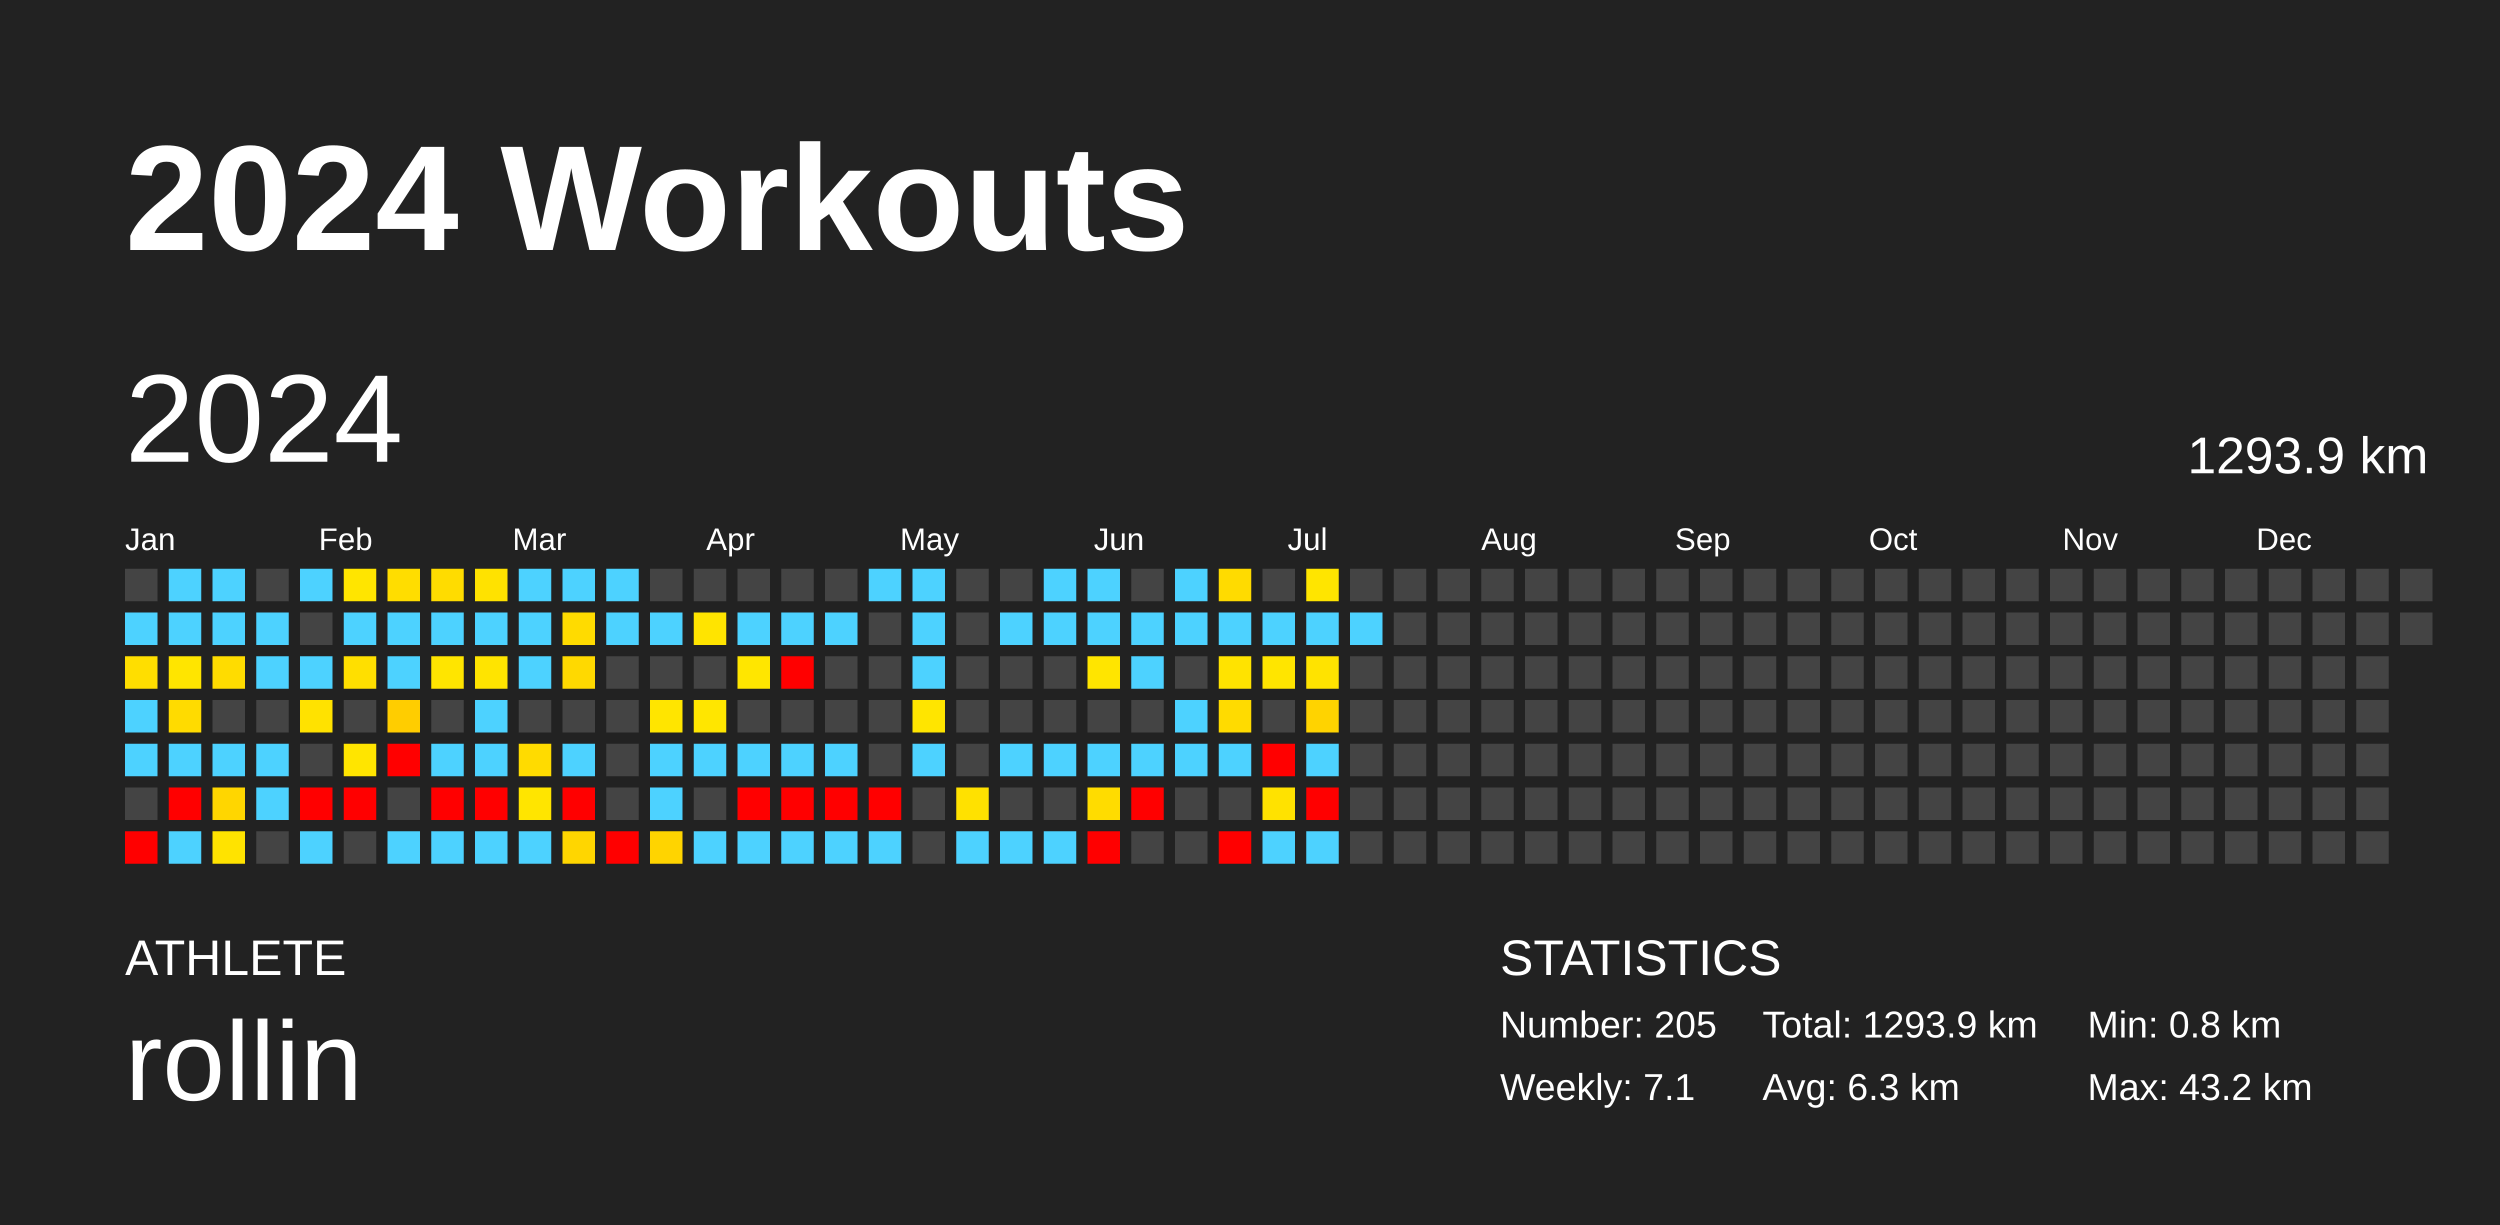
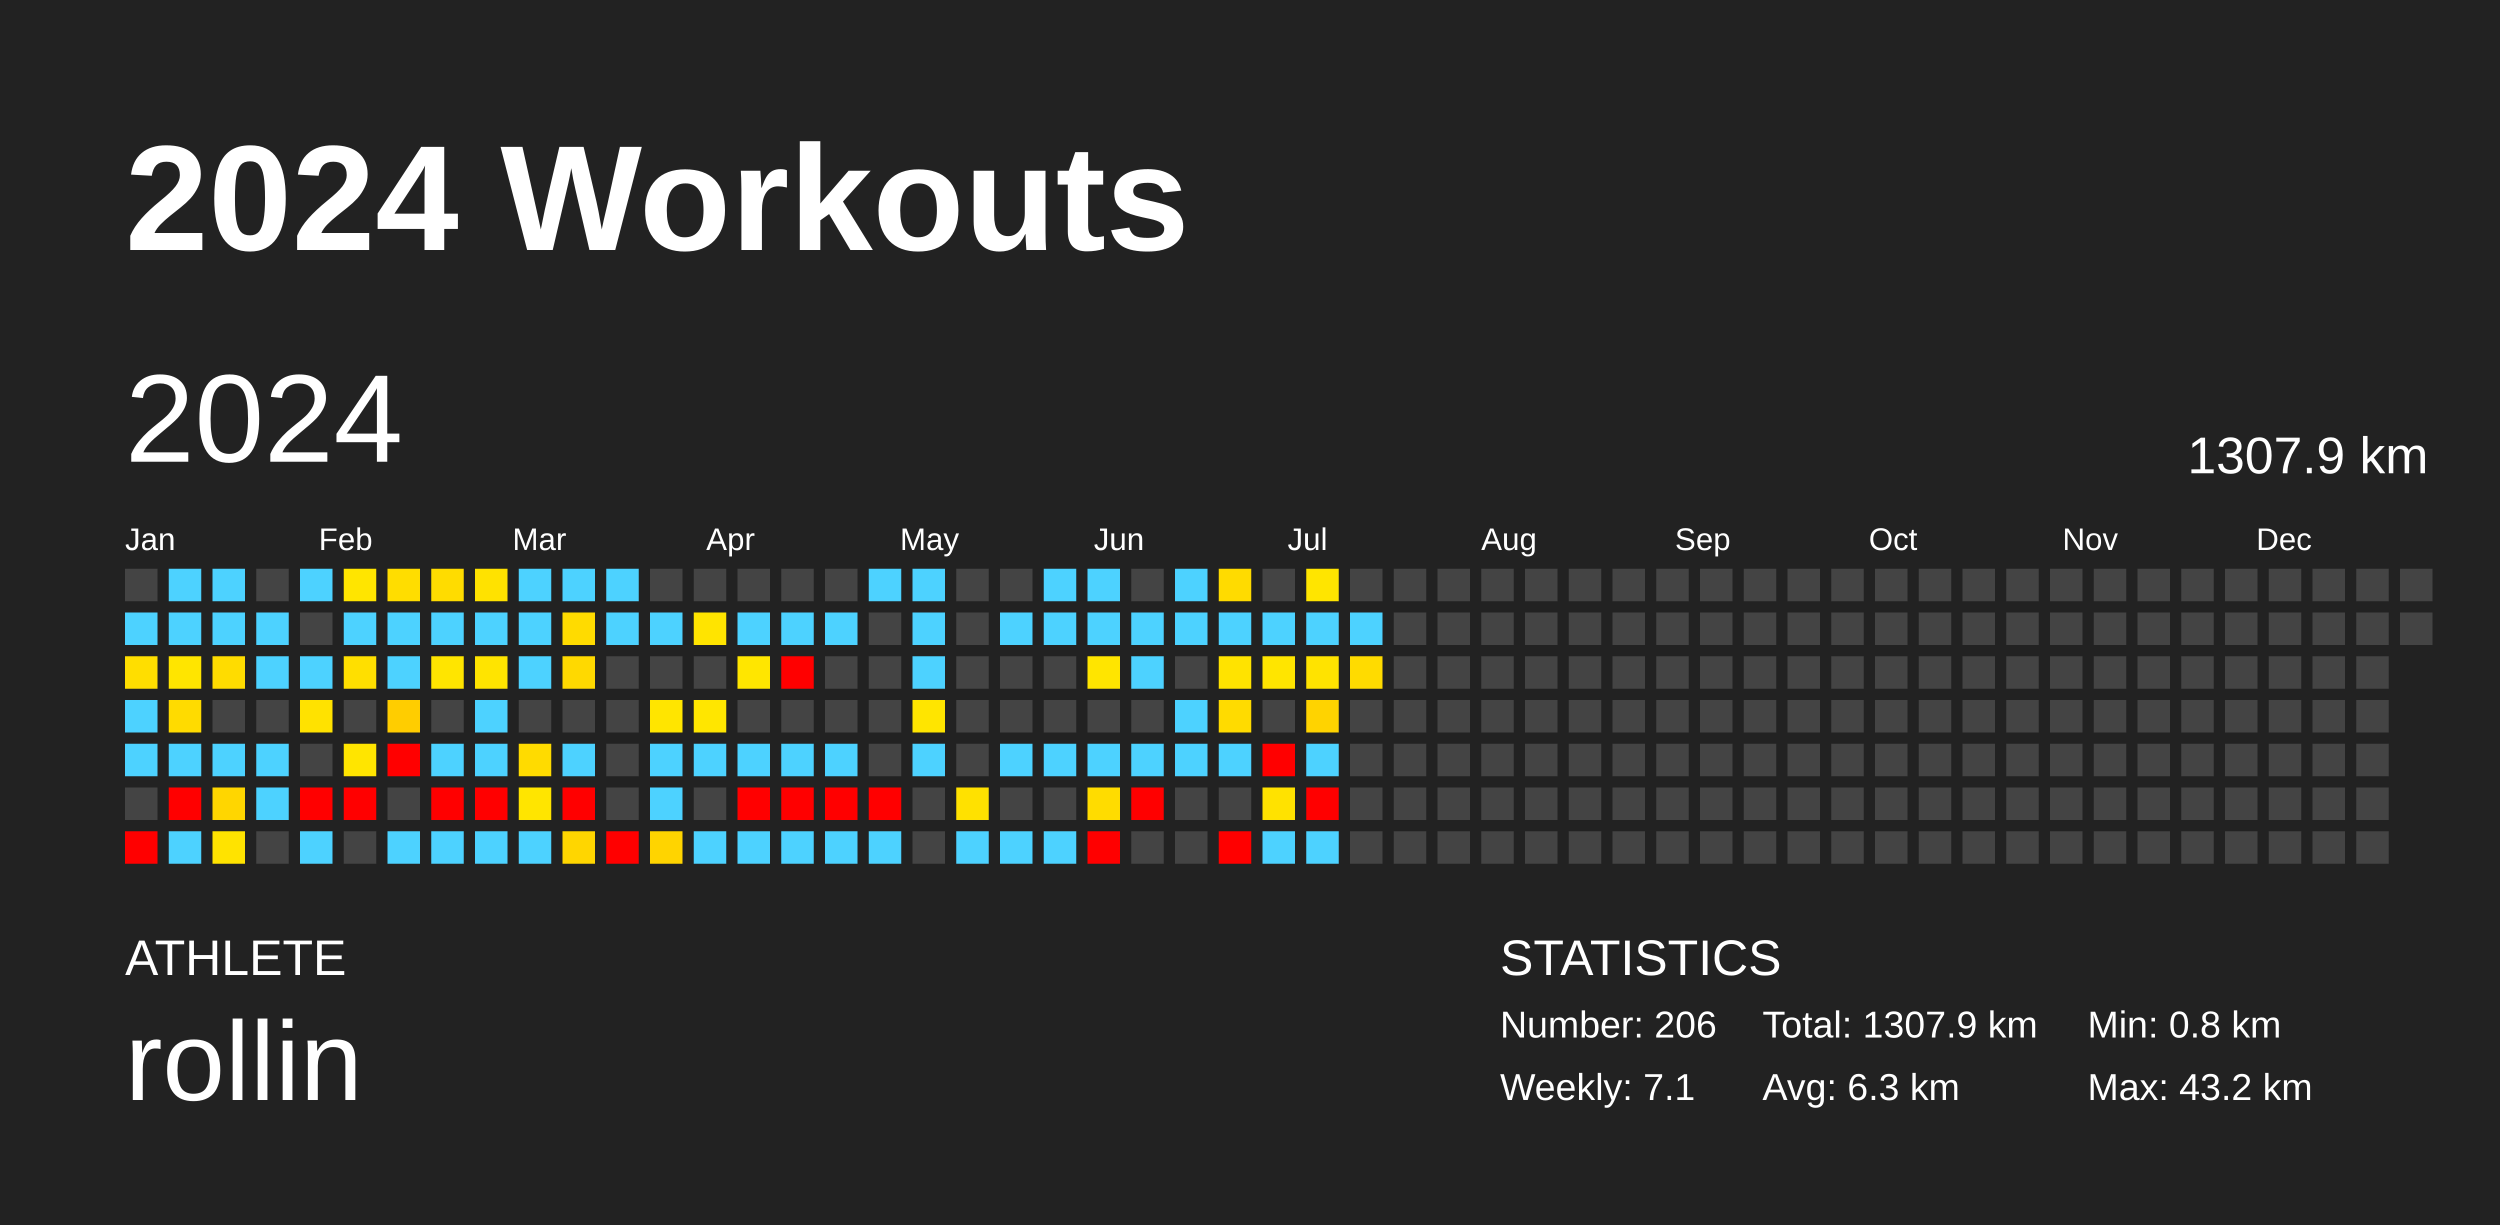
<svg xmlns="http://www.w3.org/2000/svg" baseProfile="full" height="98mm" version="1.1" viewBox="0,0,200,98" width="200mm">
  <defs />
  <rect fill="#222222" height="98" width="200" x="0" y="0" />
  <text fill="#FFFFFF" style="font-size:12px; font-family:Arial; font-weight:bold;" x="10" y="20">2024 Workouts</text>
  <text fill="#FFFFFF" style="font-size:4px; font-family:Arial" x="10" y="78">ATHLETE</text>
  <text fill="#FFFFFF" style="font-size:9px; font-family:Arial" x="10" y="88">rollin</text>
  <text fill="#FFFFFF" style="font-size:4px; font-family:Arial" x="120" y="78">STATISTICS</text>
-   <text fill="#FFFFFF" style="font-size:3px; font-family:Arial" x="120" y="83">Number: 205</text>
+   <text fill="#FFFFFF" style="font-size:3px; font-family:Arial" x="120" y="83">Number: 206</text>
  <text fill="#FFFFFF" style="font-size:3px; font-family:Arial" x="120" y="88">Weekly: 7.1</text>
-   <text fill="#FFFFFF" style="font-size:3px; font-family:Arial" x="141" y="83">Total: 1293.9 km</text>
+   <text fill="#FFFFFF" style="font-size:3px; font-family:Arial" x="141" y="83">Total: 1307.9 km</text>
  <text fill="#FFFFFF" style="font-size:3px; font-family:Arial" x="141" y="88">Avg: 6.3 km</text>
  <text fill="#FFFFFF" style="font-size:3px; font-family:Arial" x="167" y="83">Min: 0.8 km</text>
  <text fill="#FFFFFF" style="font-size:3px; font-family:Arial" x="167" y="88">Max: 43.2 km</text>
  <text dominant-baseline="hanging" fill="#FFFFFF" style="font-size:10.0px; font-family:Arial;" x="10" y="30">2024</text>
-   <text dominant-baseline="hanging" fill="#FFFFFF" style="font-size:4.125px; font-family:Arial;" x="175" y="35">1293.9 km</text>
+   <text dominant-baseline="hanging" fill="#FFFFFF" style="font-size:4.125px; font-family:Arial;" x="175" y="35">1307.9 km</text>
  <text fill="#FFFFFF" style="font-size:2.5px; font-family:Arial" x="10.0" y="44">Jan</text>
  <text fill="#FFFFFF" style="font-size:2.5px; font-family:Arial" x="25.5" y="44">Feb</text>
  <text fill="#FFFFFF" style="font-size:2.5px; font-family:Arial" x="41.0" y="44">Mar</text>
  <text fill="#FFFFFF" style="font-size:2.5px; font-family:Arial" x="56.5" y="44">Apr</text>
  <text fill="#FFFFFF" style="font-size:2.5px; font-family:Arial" x="72.0" y="44">May</text>
  <text fill="#FFFFFF" style="font-size:2.5px; font-family:Arial" x="87.5" y="44">Jun</text>
  <text fill="#FFFFFF" style="font-size:2.5px; font-family:Arial" x="103.0" y="44">Jul</text>
  <text fill="#FFFFFF" style="font-size:2.5px; font-family:Arial" x="118.5" y="44">Aug</text>
  <text fill="#FFFFFF" style="font-size:2.5px; font-family:Arial" x="134.0" y="44">Sep</text>
  <text fill="#FFFFFF" style="font-size:2.5px; font-family:Arial" x="149.5" y="44">Oct</text>
  <text fill="#FFFFFF" style="font-size:2.5px; font-family:Arial" x="165.0" y="44">Nov</text>
  <text fill="#FFFFFF" style="font-size:2.5px; font-family:Arial" x="180.5" y="44">Dec</text>
  <rect fill="#444444" height="2.6" width="2.6" x="10.0" y="45.5" />
  <rect fill="#4dd2ff" height="2.6" width="2.6" x="10.0" y="49.0" />
  <rect fill="#ffde00" height="2.6" width="2.6" x="10.0" y="52.5" />
  <rect fill="#4dd2ff" height="2.6" width="2.6" x="10.0" y="56.0" />
  <rect fill="#4dd2ff" height="2.6" width="2.6" x="10.0" y="59.5" />
  <rect fill="#444444" height="2.6" width="2.6" x="10.0" y="63.0" />
  <rect fill="red" height="2.6" width="2.6" x="10.0" y="66.5" />
  <rect fill="#4dd2ff" height="2.6" width="2.6" x="13.5" y="45.5" />
  <rect fill="#4dd2ff" height="2.6" width="2.6" x="13.5" y="49.0" />
  <rect fill="#ffe500" height="2.6" width="2.6" x="13.5" y="52.5" />
  <rect fill="#ffdb00" height="2.6" width="2.6" x="13.5" y="56.0" />
  <rect fill="#4dd2ff" height="2.6" width="2.6" x="13.5" y="59.5" />
  <rect fill="red" height="2.6" width="2.6" x="13.5" y="63.0" />
  <rect fill="#4dd2ff" height="2.6" width="2.6" x="13.5" y="66.5" />
  <rect fill="#4dd2ff" height="2.6" width="2.6" x="17.0" y="45.5" />
  <rect fill="#4dd2ff" height="2.6" width="2.6" x="17.0" y="49.0" />
  <rect fill="#ffdc00" height="2.6" width="2.6" x="17.0" y="52.5" />
  <rect fill="#444444" height="2.6" width="2.6" x="17.0" y="56.0" />
  <rect fill="#4dd2ff" height="2.6" width="2.6" x="17.0" y="59.5" />
  <rect fill="#ffd600" height="2.6" width="2.6" x="17.0" y="63.0" />
  <rect fill="#ffe300" height="2.6" width="2.6" x="17.0" y="66.5" />
  <rect fill="#444444" height="2.6" width="2.6" x="20.5" y="45.5" />
  <rect fill="#4dd2ff" height="2.6" width="2.6" x="20.5" y="49.0" />
  <rect fill="#4dd2ff" height="2.6" width="2.6" x="20.5" y="52.5" />
  <rect fill="#444444" height="2.6" width="2.6" x="20.5" y="56.0" />
  <rect fill="#4dd2ff" height="2.6" width="2.6" x="20.5" y="59.5" />
  <rect fill="#4dd2ff" height="2.6" width="2.6" x="20.5" y="63.0" />
  <rect fill="#444444" height="2.6" width="2.6" x="20.5" y="66.5" />
  <rect fill="#4dd2ff" height="2.6" width="2.6" x="24.0" y="45.5" />
  <rect fill="#444444" height="2.6" width="2.6" x="24.0" y="49.0" />
  <rect fill="#4dd2ff" height="2.6" width="2.6" x="24.0" y="52.5" />
  <rect fill="#ffe200" height="2.6" width="2.6" x="24.0" y="56.0" />
  <rect fill="#444444" height="2.6" width="2.6" x="24.0" y="59.5" />
  <rect fill="red" height="2.6" width="2.6" x="24.0" y="63.0" />
  <rect fill="#4dd2ff" height="2.6" width="2.6" x="24.0" y="66.5" />
  <rect fill="#ffe500" height="2.6" width="2.6" x="27.5" y="45.5" />
  <rect fill="#4dd2ff" height="2.6" width="2.6" x="27.5" y="49.0" />
  <rect fill="#ffdf00" height="2.6" width="2.6" x="27.5" y="52.5" />
  <rect fill="#444444" height="2.6" width="2.6" x="27.5" y="56.0" />
  <rect fill="#ffe500" height="2.6" width="2.6" x="27.5" y="59.5" />
  <rect fill="red" height="2.6" width="2.6" x="27.5" y="63.0" />
  <rect fill="#444444" height="2.6" width="2.6" x="27.5" y="66.5" />
  <rect fill="#ffdd00" height="2.6" width="2.6" x="31.0" y="45.5" />
  <rect fill="#4dd2ff" height="2.6" width="2.6" x="31.0" y="49.0" />
  <rect fill="#4dd2ff" height="2.6" width="2.6" x="31.0" y="52.5" />
  <rect fill="#ffcd00" height="2.6" width="2.6" x="31.0" y="56.0" />
  <rect fill="red" height="2.6" width="2.6" x="31.0" y="59.5" />
  <rect fill="#444444" height="2.6" width="2.6" x="31.0" y="63.0" />
  <rect fill="#4dd2ff" height="2.6" width="2.6" x="31.0" y="66.5" />
  <rect fill="#ffdc00" height="2.6" width="2.6" x="34.5" y="45.5" />
  <rect fill="#4dd2ff" height="2.6" width="2.6" x="34.5" y="49.0" />
  <rect fill="#ffe500" height="2.6" width="2.6" x="34.5" y="52.5" />
  <rect fill="#444444" height="2.6" width="2.6" x="34.5" y="56.0" />
  <rect fill="#4dd2ff" height="2.6" width="2.6" x="34.5" y="59.5" />
  <rect fill="red" height="2.6" width="2.6" x="34.5" y="63.0" />
  <rect fill="#4dd2ff" height="2.6" width="2.6" x="34.5" y="66.5" />
  <rect fill="#ffe200" height="2.6" width="2.6" x="38.0" y="45.5" />
  <rect fill="#4dd2ff" height="2.6" width="2.6" x="38.0" y="49.0" />
  <rect fill="#ffe400" height="2.6" width="2.6" x="38.0" y="52.5" />
  <rect fill="#4dd2ff" height="2.6" width="2.6" x="38.0" y="56.0" />
  <rect fill="#4dd2ff" height="2.6" width="2.6" x="38.0" y="59.5" />
  <rect fill="red" height="2.6" width="2.6" x="38.0" y="63.0" />
  <rect fill="#4dd2ff" height="2.6" width="2.6" x="38.0" y="66.5" />
  <rect fill="#4dd2ff" height="2.6" width="2.6" x="41.5" y="45.5" />
  <rect fill="#4dd2ff" height="2.6" width="2.6" x="41.5" y="49.0" />
  <rect fill="#4dd2ff" height="2.6" width="2.6" x="41.5" y="52.5" />
  <rect fill="#444444" height="2.6" width="2.6" x="41.5" y="56.0" />
  <rect fill="#ffdb00" height="2.6" width="2.6" x="41.5" y="59.5" />
  <rect fill="#ffe500" height="2.6" width="2.6" x="41.5" y="63.0" />
  <rect fill="#4dd2ff" height="2.6" width="2.6" x="41.5" y="66.5" />
  <rect fill="#4dd2ff" height="2.6" width="2.6" x="45.0" y="45.5" />
  <rect fill="#ffdb00" height="2.6" width="2.6" x="45.0" y="49.0" />
  <rect fill="#ffd900" height="2.6" width="2.6" x="45.0" y="52.5" />
  <rect fill="#444444" height="2.6" width="2.6" x="45.0" y="56.0" />
  <rect fill="#4dd2ff" height="2.6" width="2.6" x="45.0" y="59.5" />
  <rect fill="red" height="2.6" width="2.6" x="45.0" y="63.0" />
  <rect fill="#ffd600" height="2.6" width="2.6" x="45.0" y="66.5" />
  <rect fill="#4dd2ff" height="2.6" width="2.6" x="48.5" y="45.5" />
  <rect fill="#4dd2ff" height="2.6" width="2.6" x="48.5" y="49.0" />
  <rect fill="#444444" height="2.6" width="2.6" x="48.5" y="52.5" />
  <rect fill="#444444" height="2.6" width="2.6" x="48.5" y="56.0" />
  <rect fill="#444444" height="2.6" width="2.6" x="48.5" y="59.5" />
  <rect fill="#444444" height="2.6" width="2.6" x="48.5" y="63.0" />
  <rect fill="red" height="2.6" width="2.6" x="48.5" y="66.5" />
  <rect fill="#444444" height="2.6" width="2.6" x="52.0" y="45.5" />
  <rect fill="#4dd2ff" height="2.6" width="2.6" x="52.0" y="49.0" />
  <rect fill="#444444" height="2.6" width="2.6" x="52.0" y="52.5" />
  <rect fill="#ffe500" height="2.6" width="2.6" x="52.0" y="56.0" />
  <rect fill="#4dd2ff" height="2.6" width="2.6" x="52.0" y="59.5" />
  <rect fill="#4dd2ff" height="2.6" width="2.6" x="52.0" y="63.0" />
  <rect fill="#ffd400" height="2.6" width="2.6" x="52.0" y="66.5" />
  <rect fill="#444444" height="2.6" width="2.6" x="55.5" y="45.5" />
  <rect fill="#ffe400" height="2.6" width="2.6" x="55.5" y="49.0" />
  <rect fill="#444444" height="2.6" width="2.6" x="55.5" y="52.5" />
  <rect fill="#ffe600" height="2.6" width="2.6" x="55.5" y="56.0" />
  <rect fill="#4dd2ff" height="2.6" width="2.6" x="55.5" y="59.5" />
  <rect fill="#444444" height="2.6" width="2.6" x="55.5" y="63.0" />
  <rect fill="#4dd2ff" height="2.6" width="2.6" x="55.5" y="66.5" />
  <rect fill="#444444" height="2.6" width="2.6" x="59.0" y="45.5" />
  <rect fill="#4dd2ff" height="2.6" width="2.6" x="59.0" y="49.0" />
  <rect fill="#ffe600" height="2.6" width="2.6" x="59.0" y="52.5" />
  <rect fill="#444444" height="2.6" width="2.6" x="59.0" y="56.0" />
  <rect fill="#4dd2ff" height="2.6" width="2.6" x="59.0" y="59.5" />
  <rect fill="red" height="2.6" width="2.6" x="59.0" y="63.0" />
  <rect fill="#4dd2ff" height="2.6" width="2.6" x="59.0" y="66.5" />
  <rect fill="#444444" height="2.6" width="2.6" x="62.5" y="45.5" />
  <rect fill="#4dd2ff" height="2.6" width="2.6" x="62.5" y="49.0" />
  <rect fill="red" height="2.6" width="2.6" x="62.5" y="52.5" />
  <rect fill="#444444" height="2.6" width="2.6" x="62.5" y="56.0" />
  <rect fill="#4dd2ff" height="2.6" width="2.6" x="62.5" y="59.5" />
  <rect fill="red" height="2.6" width="2.6" x="62.5" y="63.0" />
  <rect fill="#4dd2ff" height="2.6" width="2.6" x="62.5" y="66.5" />
  <rect fill="#444444" height="2.6" width="2.6" x="66.0" y="45.5" />
  <rect fill="#4dd2ff" height="2.6" width="2.6" x="66.0" y="49.0" />
  <rect fill="#444444" height="2.6" width="2.6" x="66.0" y="52.5" />
  <rect fill="#444444" height="2.6" width="2.6" x="66.0" y="56.0" />
  <rect fill="#4dd2ff" height="2.6" width="2.6" x="66.0" y="59.5" />
  <rect fill="red" height="2.6" width="2.6" x="66.0" y="63.0" />
  <rect fill="#4dd2ff" height="2.6" width="2.6" x="66.0" y="66.5" />
  <rect fill="#4dd2ff" height="2.6" width="2.6" x="69.5" y="45.5" />
  <rect fill="#444444" height="2.6" width="2.6" x="69.5" y="49.0" />
  <rect fill="#444444" height="2.6" width="2.6" x="69.5" y="52.5" />
  <rect fill="#444444" height="2.6" width="2.6" x="69.5" y="56.0" />
  <rect fill="#444444" height="2.6" width="2.6" x="69.5" y="59.5" />
  <rect fill="red" height="2.6" width="2.6" x="69.5" y="63.0" />
  <rect fill="#4dd2ff" height="2.6" width="2.6" x="69.5" y="66.5" />
  <rect fill="#4dd2ff" height="2.6" width="2.6" x="73.0" y="45.5" />
  <rect fill="#4dd2ff" height="2.6" width="2.6" x="73.0" y="49.0" />
  <rect fill="#4dd2ff" height="2.6" width="2.6" x="73.0" y="52.5" />
  <rect fill="#ffe500" height="2.6" width="2.6" x="73.0" y="56.0" />
  <rect fill="#4dd2ff" height="2.6" width="2.6" x="73.0" y="59.5" />
  <rect fill="#444444" height="2.6" width="2.6" x="73.0" y="63.0" />
  <rect fill="#444444" height="2.6" width="2.6" x="73.0" y="66.5" />
  <rect fill="#444444" height="2.6" width="2.6" x="76.5" y="45.5" />
  <rect fill="#444444" height="2.6" width="2.6" x="76.5" y="49.0" />
  <rect fill="#444444" height="2.6" width="2.6" x="76.5" y="52.5" />
  <rect fill="#444444" height="2.6" width="2.6" x="76.5" y="56.0" />
  <rect fill="#444444" height="2.6" width="2.6" x="76.5" y="59.5" />
  <rect fill="#ffe100" height="2.6" width="2.6" x="76.5" y="63.0" />
  <rect fill="#4dd2ff" height="2.6" width="2.6" x="76.5" y="66.5" />
  <rect fill="#444444" height="2.6" width="2.6" x="80.0" y="45.5" />
  <rect fill="#4dd2ff" height="2.6" width="2.6" x="80.0" y="49.0" />
  <rect fill="#444444" height="2.6" width="2.6" x="80.0" y="52.5" />
  <rect fill="#444444" height="2.6" width="2.6" x="80.0" y="56.0" />
  <rect fill="#4dd2ff" height="2.6" width="2.6" x="80.0" y="59.5" />
  <rect fill="#444444" height="2.6" width="2.6" x="80.0" y="63.0" />
  <rect fill="#4dd2ff" height="2.6" width="2.6" x="80.0" y="66.5" />
  <rect fill="#4dd2ff" height="2.6" width="2.6" x="83.5" y="45.5" />
  <rect fill="#4dd2ff" height="2.6" width="2.6" x="83.5" y="49.0" />
  <rect fill="#444444" height="2.6" width="2.6" x="83.5" y="52.5" />
  <rect fill="#444444" height="2.6" width="2.6" x="83.5" y="56.0" />
  <rect fill="#4dd2ff" height="2.6" width="2.6" x="83.5" y="59.5" />
  <rect fill="#444444" height="2.6" width="2.6" x="83.5" y="63.0" />
  <rect fill="#4dd2ff" height="2.6" width="2.6" x="83.5" y="66.5" />
  <rect fill="#4dd2ff" height="2.6" width="2.6" x="87.0" y="45.5" />
  <rect fill="#4dd2ff" height="2.6" width="2.6" x="87.0" y="49.0" />
  <rect fill="#ffe500" height="2.6" width="2.6" x="87.0" y="52.5" />
  <rect fill="#444444" height="2.6" width="2.6" x="87.0" y="56.0" />
  <rect fill="#4dd2ff" height="2.6" width="2.6" x="87.0" y="59.5" />
  <rect fill="#ffdc00" height="2.6" width="2.6" x="87.0" y="63.0" />
  <rect fill="red" height="2.6" width="2.6" x="87.0" y="66.5" />
  <rect fill="#444444" height="2.6" width="2.6" x="90.5" y="45.5" />
  <rect fill="#4dd2ff" height="2.6" width="2.6" x="90.5" y="49.0" />
  <rect fill="#4dd2ff" height="2.6" width="2.6" x="90.5" y="52.5" />
  <rect fill="#444444" height="2.6" width="2.6" x="90.5" y="56.0" />
  <rect fill="#4dd2ff" height="2.6" width="2.6" x="90.5" y="59.5" />
  <rect fill="red" height="2.6" width="2.6" x="90.5" y="63.0" />
  <rect fill="#444444" height="2.6" width="2.6" x="90.5" y="66.5" />
  <rect fill="#4dd2ff" height="2.6" width="2.6" x="94.0" y="45.5" />
  <rect fill="#4dd2ff" height="2.6" width="2.6" x="94.0" y="49.0" />
  <rect fill="#444444" height="2.6" width="2.6" x="94.0" y="52.5" />
  <rect fill="#4dd2ff" height="2.6" width="2.6" x="94.0" y="56.0" />
  <rect fill="#4dd2ff" height="2.6" width="2.6" x="94.0" y="59.5" />
  <rect fill="#444444" height="2.6" width="2.6" x="94.0" y="63.0" />
  <rect fill="#444444" height="2.6" width="2.6" x="94.0" y="66.5" />
  <rect fill="#ffdb00" height="2.6" width="2.6" x="97.5" y="45.5" />
  <rect fill="#4dd2ff" height="2.6" width="2.6" x="97.5" y="49.0" />
  <rect fill="#ffe300" height="2.6" width="2.6" x="97.5" y="52.5" />
  <rect fill="#ffdb00" height="2.6" width="2.6" x="97.5" y="56.0" />
  <rect fill="#4dd2ff" height="2.6" width="2.6" x="97.5" y="59.5" />
  <rect fill="#444444" height="2.6" width="2.6" x="97.5" y="63.0" />
  <rect fill="red" height="2.6" width="2.6" x="97.5" y="66.5" />
  <rect fill="#444444" height="2.6" width="2.6" x="101.0" y="45.5" />
  <rect fill="#4dd2ff" height="2.6" width="2.6" x="101.0" y="49.0" />
  <rect fill="#ffe500" height="2.6" width="2.6" x="101.0" y="52.5" />
  <rect fill="#444444" height="2.6" width="2.6" x="101.0" y="56.0" />
  <rect fill="red" height="2.6" width="2.6" x="101.0" y="59.5" />
  <rect fill="#ffe200" height="2.6" width="2.6" x="101.0" y="63.0" />
  <rect fill="#4dd2ff" height="2.6" width="2.6" x="101.0" y="66.5" />
  <rect fill="#ffe500" height="2.6" width="2.6" x="104.5" y="45.5" />
  <rect fill="#4dd2ff" height="2.6" width="2.6" x="104.5" y="49.0" />
  <rect fill="#ffe300" height="2.6" width="2.6" x="104.5" y="52.5" />
  <rect fill="#ffd300" height="2.6" width="2.6" x="104.5" y="56.0" />
  <rect fill="#4dd2ff" height="2.6" width="2.6" x="104.5" y="59.5" />
  <rect fill="red" height="2.6" width="2.6" x="104.5" y="63.0" />
  <rect fill="#4dd2ff" height="2.6" width="2.6" x="104.5" y="66.5" />
  <rect fill="#444444" height="2.6" width="2.6" x="108.0" y="45.5" />
  <rect fill="#4dd2ff" height="2.6" width="2.6" x="108.0" y="49.0" />
-   <rect fill="#444444" height="2.6" width="2.6" x="108.0" y="52.5" />
+   <rect fill="#ffdb00" height="2.6" width="2.6" x="108.0" y="52.5" />
  <rect fill="#444444" height="2.6" width="2.6" x="108.0" y="56.0" />
  <rect fill="#444444" height="2.6" width="2.6" x="108.0" y="59.5" />
  <rect fill="#444444" height="2.6" width="2.6" x="108.0" y="63.0" />
  <rect fill="#444444" height="2.6" width="2.6" x="108.0" y="66.5" />
  <rect fill="#444444" height="2.6" width="2.6" x="111.5" y="45.5" />
  <rect fill="#444444" height="2.6" width="2.6" x="111.5" y="49.0" />
  <rect fill="#444444" height="2.6" width="2.6" x="111.5" y="52.5" />
  <rect fill="#444444" height="2.6" width="2.6" x="111.5" y="56.0" />
  <rect fill="#444444" height="2.6" width="2.6" x="111.5" y="59.5" />
  <rect fill="#444444" height="2.6" width="2.6" x="111.5" y="63.0" />
  <rect fill="#444444" height="2.6" width="2.6" x="111.5" y="66.5" />
  <rect fill="#444444" height="2.6" width="2.6" x="115.0" y="45.5" />
  <rect fill="#444444" height="2.6" width="2.6" x="115.0" y="49.0" />
  <rect fill="#444444" height="2.6" width="2.6" x="115.0" y="52.5" />
  <rect fill="#444444" height="2.6" width="2.6" x="115.0" y="56.0" />
  <rect fill="#444444" height="2.6" width="2.6" x="115.0" y="59.5" />
  <rect fill="#444444" height="2.6" width="2.6" x="115.0" y="63.0" />
  <rect fill="#444444" height="2.6" width="2.6" x="115.0" y="66.5" />
  <rect fill="#444444" height="2.6" width="2.6" x="118.5" y="45.5" />
  <rect fill="#444444" height="2.6" width="2.6" x="118.5" y="49.0" />
  <rect fill="#444444" height="2.6" width="2.6" x="118.5" y="52.5" />
  <rect fill="#444444" height="2.6" width="2.6" x="118.5" y="56.0" />
  <rect fill="#444444" height="2.6" width="2.6" x="118.5" y="59.5" />
  <rect fill="#444444" height="2.6" width="2.6" x="118.5" y="63.0" />
  <rect fill="#444444" height="2.6" width="2.6" x="118.5" y="66.5" />
  <rect fill="#444444" height="2.6" width="2.6" x="122.0" y="45.5" />
  <rect fill="#444444" height="2.6" width="2.6" x="122.0" y="49.0" />
  <rect fill="#444444" height="2.6" width="2.6" x="122.0" y="52.5" />
  <rect fill="#444444" height="2.6" width="2.6" x="122.0" y="56.0" />
  <rect fill="#444444" height="2.6" width="2.6" x="122.0" y="59.5" />
  <rect fill="#444444" height="2.6" width="2.6" x="122.0" y="63.0" />
  <rect fill="#444444" height="2.6" width="2.6" x="122.0" y="66.5" />
  <rect fill="#444444" height="2.6" width="2.6" x="125.5" y="45.5" />
  <rect fill="#444444" height="2.6" width="2.6" x="125.5" y="49.0" />
  <rect fill="#444444" height="2.6" width="2.6" x="125.5" y="52.5" />
  <rect fill="#444444" height="2.6" width="2.6" x="125.5" y="56.0" />
  <rect fill="#444444" height="2.6" width="2.6" x="125.5" y="59.5" />
  <rect fill="#444444" height="2.6" width="2.6" x="125.5" y="63.0" />
  <rect fill="#444444" height="2.6" width="2.6" x="125.5" y="66.5" />
  <rect fill="#444444" height="2.6" width="2.6" x="129.0" y="45.5" />
  <rect fill="#444444" height="2.6" width="2.6" x="129.0" y="49.0" />
  <rect fill="#444444" height="2.6" width="2.6" x="129.0" y="52.5" />
  <rect fill="#444444" height="2.6" width="2.6" x="129.0" y="56.0" />
  <rect fill="#444444" height="2.6" width="2.6" x="129.0" y="59.5" />
  <rect fill="#444444" height="2.6" width="2.6" x="129.0" y="63.0" />
  <rect fill="#444444" height="2.6" width="2.6" x="129.0" y="66.5" />
  <rect fill="#444444" height="2.6" width="2.6" x="132.5" y="45.5" />
  <rect fill="#444444" height="2.6" width="2.6" x="132.5" y="49.0" />
  <rect fill="#444444" height="2.6" width="2.6" x="132.5" y="52.5" />
  <rect fill="#444444" height="2.6" width="2.6" x="132.5" y="56.0" />
  <rect fill="#444444" height="2.6" width="2.6" x="132.5" y="59.5" />
  <rect fill="#444444" height="2.6" width="2.6" x="132.5" y="63.0" />
  <rect fill="#444444" height="2.6" width="2.6" x="132.5" y="66.5" />
  <rect fill="#444444" height="2.6" width="2.6" x="136.0" y="45.5" />
  <rect fill="#444444" height="2.6" width="2.6" x="136.0" y="49.0" />
  <rect fill="#444444" height="2.6" width="2.6" x="136.0" y="52.5" />
  <rect fill="#444444" height="2.6" width="2.6" x="136.0" y="56.0" />
  <rect fill="#444444" height="2.6" width="2.6" x="136.0" y="59.5" />
  <rect fill="#444444" height="2.6" width="2.6" x="136.0" y="63.0" />
  <rect fill="#444444" height="2.6" width="2.6" x="136.0" y="66.5" />
  <rect fill="#444444" height="2.6" width="2.6" x="139.5" y="45.5" />
  <rect fill="#444444" height="2.6" width="2.6" x="139.5" y="49.0" />
  <rect fill="#444444" height="2.6" width="2.6" x="139.5" y="52.5" />
  <rect fill="#444444" height="2.6" width="2.6" x="139.5" y="56.0" />
  <rect fill="#444444" height="2.6" width="2.6" x="139.5" y="59.5" />
  <rect fill="#444444" height="2.6" width="2.6" x="139.5" y="63.0" />
  <rect fill="#444444" height="2.6" width="2.6" x="139.5" y="66.5" />
  <rect fill="#444444" height="2.6" width="2.6" x="143.0" y="45.5" />
  <rect fill="#444444" height="2.6" width="2.6" x="143.0" y="49.0" />
  <rect fill="#444444" height="2.6" width="2.6" x="143.0" y="52.5" />
  <rect fill="#444444" height="2.6" width="2.6" x="143.0" y="56.0" />
  <rect fill="#444444" height="2.6" width="2.6" x="143.0" y="59.5" />
  <rect fill="#444444" height="2.6" width="2.6" x="143.0" y="63.0" />
  <rect fill="#444444" height="2.6" width="2.6" x="143.0" y="66.5" />
  <rect fill="#444444" height="2.6" width="2.6" x="146.5" y="45.5" />
  <rect fill="#444444" height="2.6" width="2.6" x="146.5" y="49.0" />
  <rect fill="#444444" height="2.6" width="2.6" x="146.5" y="52.5" />
  <rect fill="#444444" height="2.6" width="2.6" x="146.5" y="56.0" />
  <rect fill="#444444" height="2.6" width="2.6" x="146.5" y="59.5" />
  <rect fill="#444444" height="2.6" width="2.6" x="146.5" y="63.0" />
  <rect fill="#444444" height="2.6" width="2.6" x="146.5" y="66.5" />
  <rect fill="#444444" height="2.6" width="2.6" x="150.0" y="45.5" />
  <rect fill="#444444" height="2.6" width="2.6" x="150.0" y="49.0" />
  <rect fill="#444444" height="2.6" width="2.6" x="150.0" y="52.5" />
  <rect fill="#444444" height="2.6" width="2.6" x="150.0" y="56.0" />
  <rect fill="#444444" height="2.6" width="2.6" x="150.0" y="59.5" />
  <rect fill="#444444" height="2.6" width="2.6" x="150.0" y="63.0" />
  <rect fill="#444444" height="2.6" width="2.6" x="150.0" y="66.5" />
  <rect fill="#444444" height="2.6" width="2.6" x="153.5" y="45.5" />
  <rect fill="#444444" height="2.6" width="2.6" x="153.5" y="49.0" />
  <rect fill="#444444" height="2.6" width="2.6" x="153.5" y="52.5" />
  <rect fill="#444444" height="2.6" width="2.6" x="153.5" y="56.0" />
  <rect fill="#444444" height="2.6" width="2.6" x="153.5" y="59.5" />
  <rect fill="#444444" height="2.6" width="2.6" x="153.5" y="63.0" />
  <rect fill="#444444" height="2.6" width="2.6" x="153.5" y="66.5" />
  <rect fill="#444444" height="2.6" width="2.6" x="157.0" y="45.5" />
  <rect fill="#444444" height="2.6" width="2.6" x="157.0" y="49.0" />
  <rect fill="#444444" height="2.6" width="2.6" x="157.0" y="52.5" />
  <rect fill="#444444" height="2.6" width="2.6" x="157.0" y="56.0" />
  <rect fill="#444444" height="2.6" width="2.6" x="157.0" y="59.5" />
  <rect fill="#444444" height="2.6" width="2.6" x="157.0" y="63.0" />
  <rect fill="#444444" height="2.6" width="2.6" x="157.0" y="66.5" />
  <rect fill="#444444" height="2.6" width="2.6" x="160.5" y="45.5" />
  <rect fill="#444444" height="2.6" width="2.6" x="160.5" y="49.0" />
  <rect fill="#444444" height="2.6" width="2.6" x="160.5" y="52.5" />
  <rect fill="#444444" height="2.6" width="2.6" x="160.5" y="56.0" />
  <rect fill="#444444" height="2.6" width="2.6" x="160.5" y="59.5" />
  <rect fill="#444444" height="2.6" width="2.6" x="160.5" y="63.0" />
  <rect fill="#444444" height="2.6" width="2.6" x="160.5" y="66.5" />
  <rect fill="#444444" height="2.6" width="2.6" x="164.0" y="45.5" />
  <rect fill="#444444" height="2.6" width="2.6" x="164.0" y="49.0" />
  <rect fill="#444444" height="2.6" width="2.6" x="164.0" y="52.5" />
  <rect fill="#444444" height="2.6" width="2.6" x="164.0" y="56.0" />
  <rect fill="#444444" height="2.6" width="2.6" x="164.0" y="59.5" />
  <rect fill="#444444" height="2.6" width="2.6" x="164.0" y="63.0" />
  <rect fill="#444444" height="2.6" width="2.6" x="164.0" y="66.5" />
  <rect fill="#444444" height="2.6" width="2.6" x="167.5" y="45.5" />
  <rect fill="#444444" height="2.6" width="2.6" x="167.5" y="49.0" />
  <rect fill="#444444" height="2.6" width="2.6" x="167.5" y="52.5" />
  <rect fill="#444444" height="2.6" width="2.6" x="167.5" y="56.0" />
  <rect fill="#444444" height="2.6" width="2.6" x="167.5" y="59.5" />
  <rect fill="#444444" height="2.6" width="2.6" x="167.5" y="63.0" />
  <rect fill="#444444" height="2.6" width="2.6" x="167.5" y="66.5" />
  <rect fill="#444444" height="2.6" width="2.6" x="171.0" y="45.5" />
  <rect fill="#444444" height="2.6" width="2.6" x="171.0" y="49.0" />
  <rect fill="#444444" height="2.6" width="2.6" x="171.0" y="52.5" />
  <rect fill="#444444" height="2.6" width="2.6" x="171.0" y="56.0" />
  <rect fill="#444444" height="2.6" width="2.6" x="171.0" y="59.5" />
  <rect fill="#444444" height="2.6" width="2.6" x="171.0" y="63.0" />
  <rect fill="#444444" height="2.6" width="2.6" x="171.0" y="66.5" />
  <rect fill="#444444" height="2.6" width="2.6" x="174.5" y="45.5" />
  <rect fill="#444444" height="2.6" width="2.6" x="174.5" y="49.0" />
  <rect fill="#444444" height="2.6" width="2.6" x="174.5" y="52.5" />
  <rect fill="#444444" height="2.6" width="2.6" x="174.5" y="56.0" />
  <rect fill="#444444" height="2.6" width="2.6" x="174.5" y="59.5" />
  <rect fill="#444444" height="2.6" width="2.6" x="174.5" y="63.0" />
  <rect fill="#444444" height="2.6" width="2.6" x="174.5" y="66.5" />
  <rect fill="#444444" height="2.6" width="2.6" x="178.0" y="45.5" />
  <rect fill="#444444" height="2.6" width="2.6" x="178.0" y="49.0" />
  <rect fill="#444444" height="2.6" width="2.6" x="178.0" y="52.5" />
  <rect fill="#444444" height="2.6" width="2.6" x="178.0" y="56.0" />
  <rect fill="#444444" height="2.6" width="2.6" x="178.0" y="59.5" />
  <rect fill="#444444" height="2.6" width="2.6" x="178.0" y="63.0" />
  <rect fill="#444444" height="2.6" width="2.6" x="178.0" y="66.5" />
  <rect fill="#444444" height="2.6" width="2.6" x="181.5" y="45.5" />
  <rect fill="#444444" height="2.6" width="2.6" x="181.5" y="49.0" />
  <rect fill="#444444" height="2.6" width="2.6" x="181.5" y="52.5" />
  <rect fill="#444444" height="2.6" width="2.6" x="181.5" y="56.0" />
  <rect fill="#444444" height="2.6" width="2.6" x="181.5" y="59.5" />
  <rect fill="#444444" height="2.6" width="2.6" x="181.5" y="63.0" />
  <rect fill="#444444" height="2.6" width="2.6" x="181.5" y="66.5" />
  <rect fill="#444444" height="2.6" width="2.6" x="185.0" y="45.5" />
  <rect fill="#444444" height="2.6" width="2.6" x="185.0" y="49.0" />
  <rect fill="#444444" height="2.6" width="2.6" x="185.0" y="52.5" />
  <rect fill="#444444" height="2.6" width="2.6" x="185.0" y="56.0" />
  <rect fill="#444444" height="2.6" width="2.6" x="185.0" y="59.5" />
  <rect fill="#444444" height="2.6" width="2.6" x="185.0" y="63.0" />
  <rect fill="#444444" height="2.6" width="2.6" x="185.0" y="66.5" />
  <rect fill="#444444" height="2.6" width="2.6" x="188.5" y="45.5" />
  <rect fill="#444444" height="2.6" width="2.6" x="188.5" y="49.0" />
  <rect fill="#444444" height="2.6" width="2.6" x="188.5" y="52.5" />
  <rect fill="#444444" height="2.6" width="2.6" x="188.5" y="56.0" />
  <rect fill="#444444" height="2.6" width="2.6" x="188.5" y="59.5" />
  <rect fill="#444444" height="2.6" width="2.6" x="188.5" y="63.0" />
  <rect fill="#444444" height="2.6" width="2.6" x="188.5" y="66.5" />
  <rect fill="#444444" height="2.6" width="2.6" x="192.0" y="45.5" />
  <rect fill="#444444" height="2.6" width="2.6" x="192.0" y="49.0" />
</svg>
